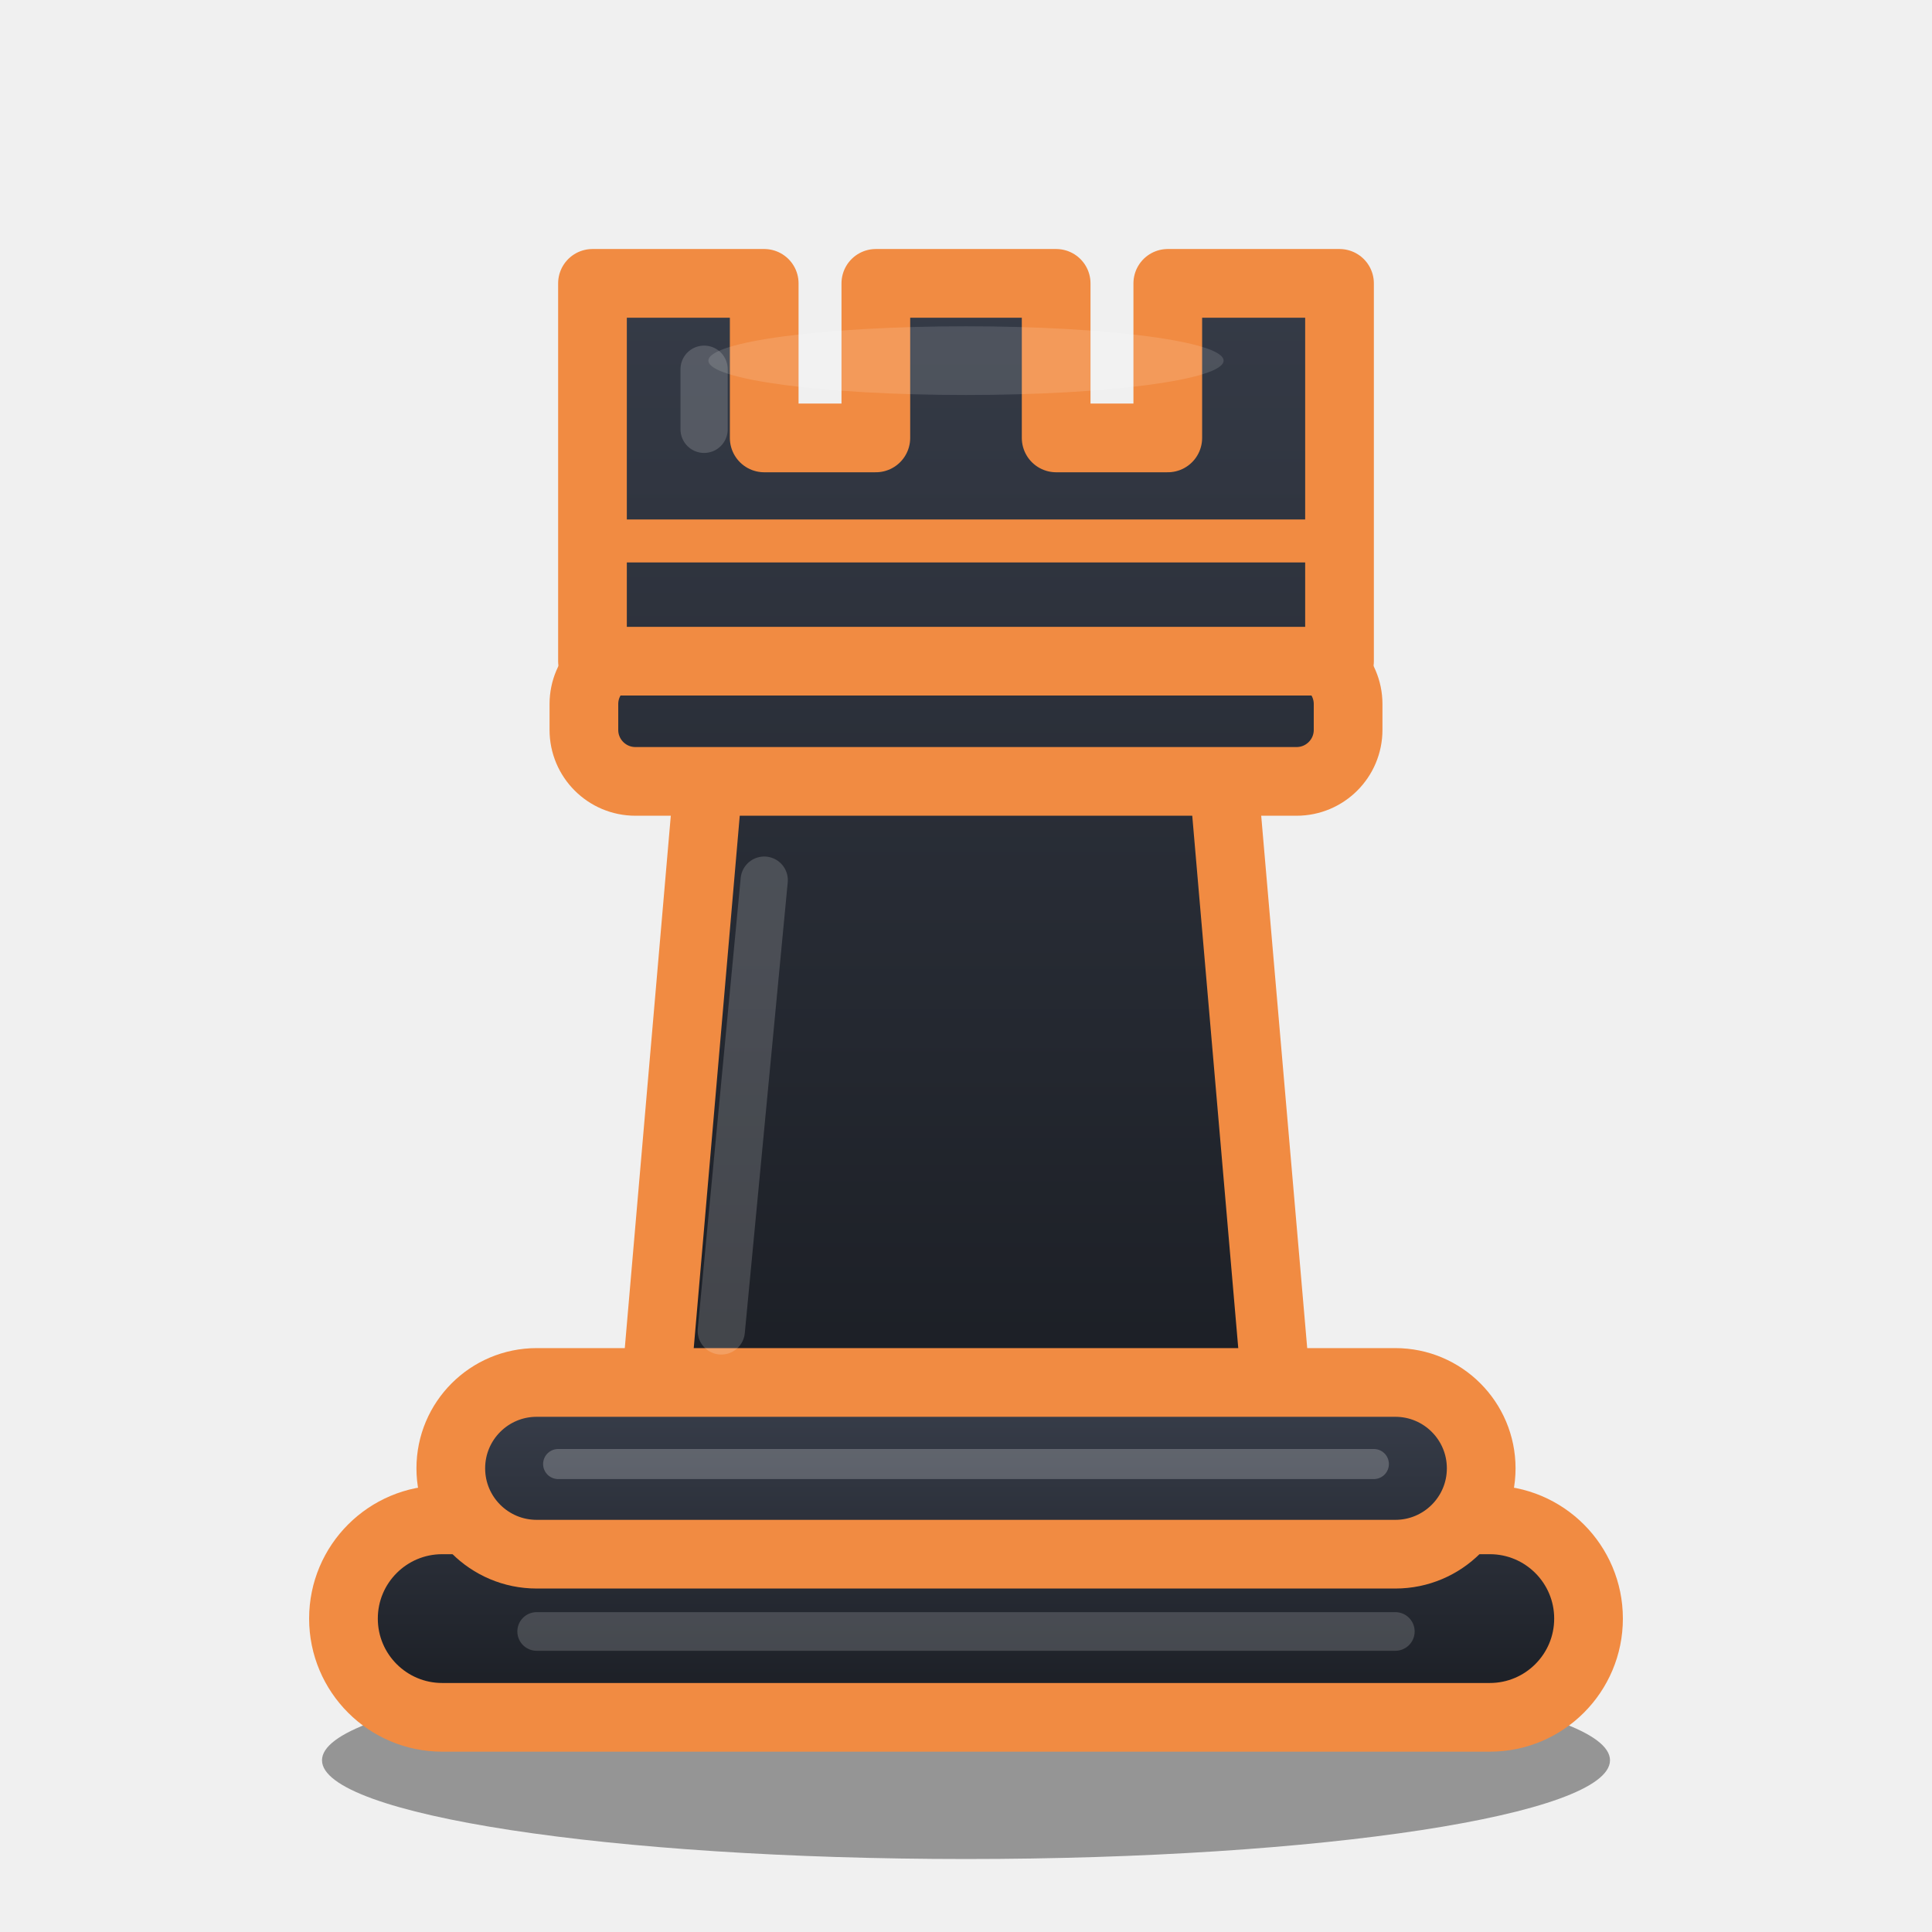
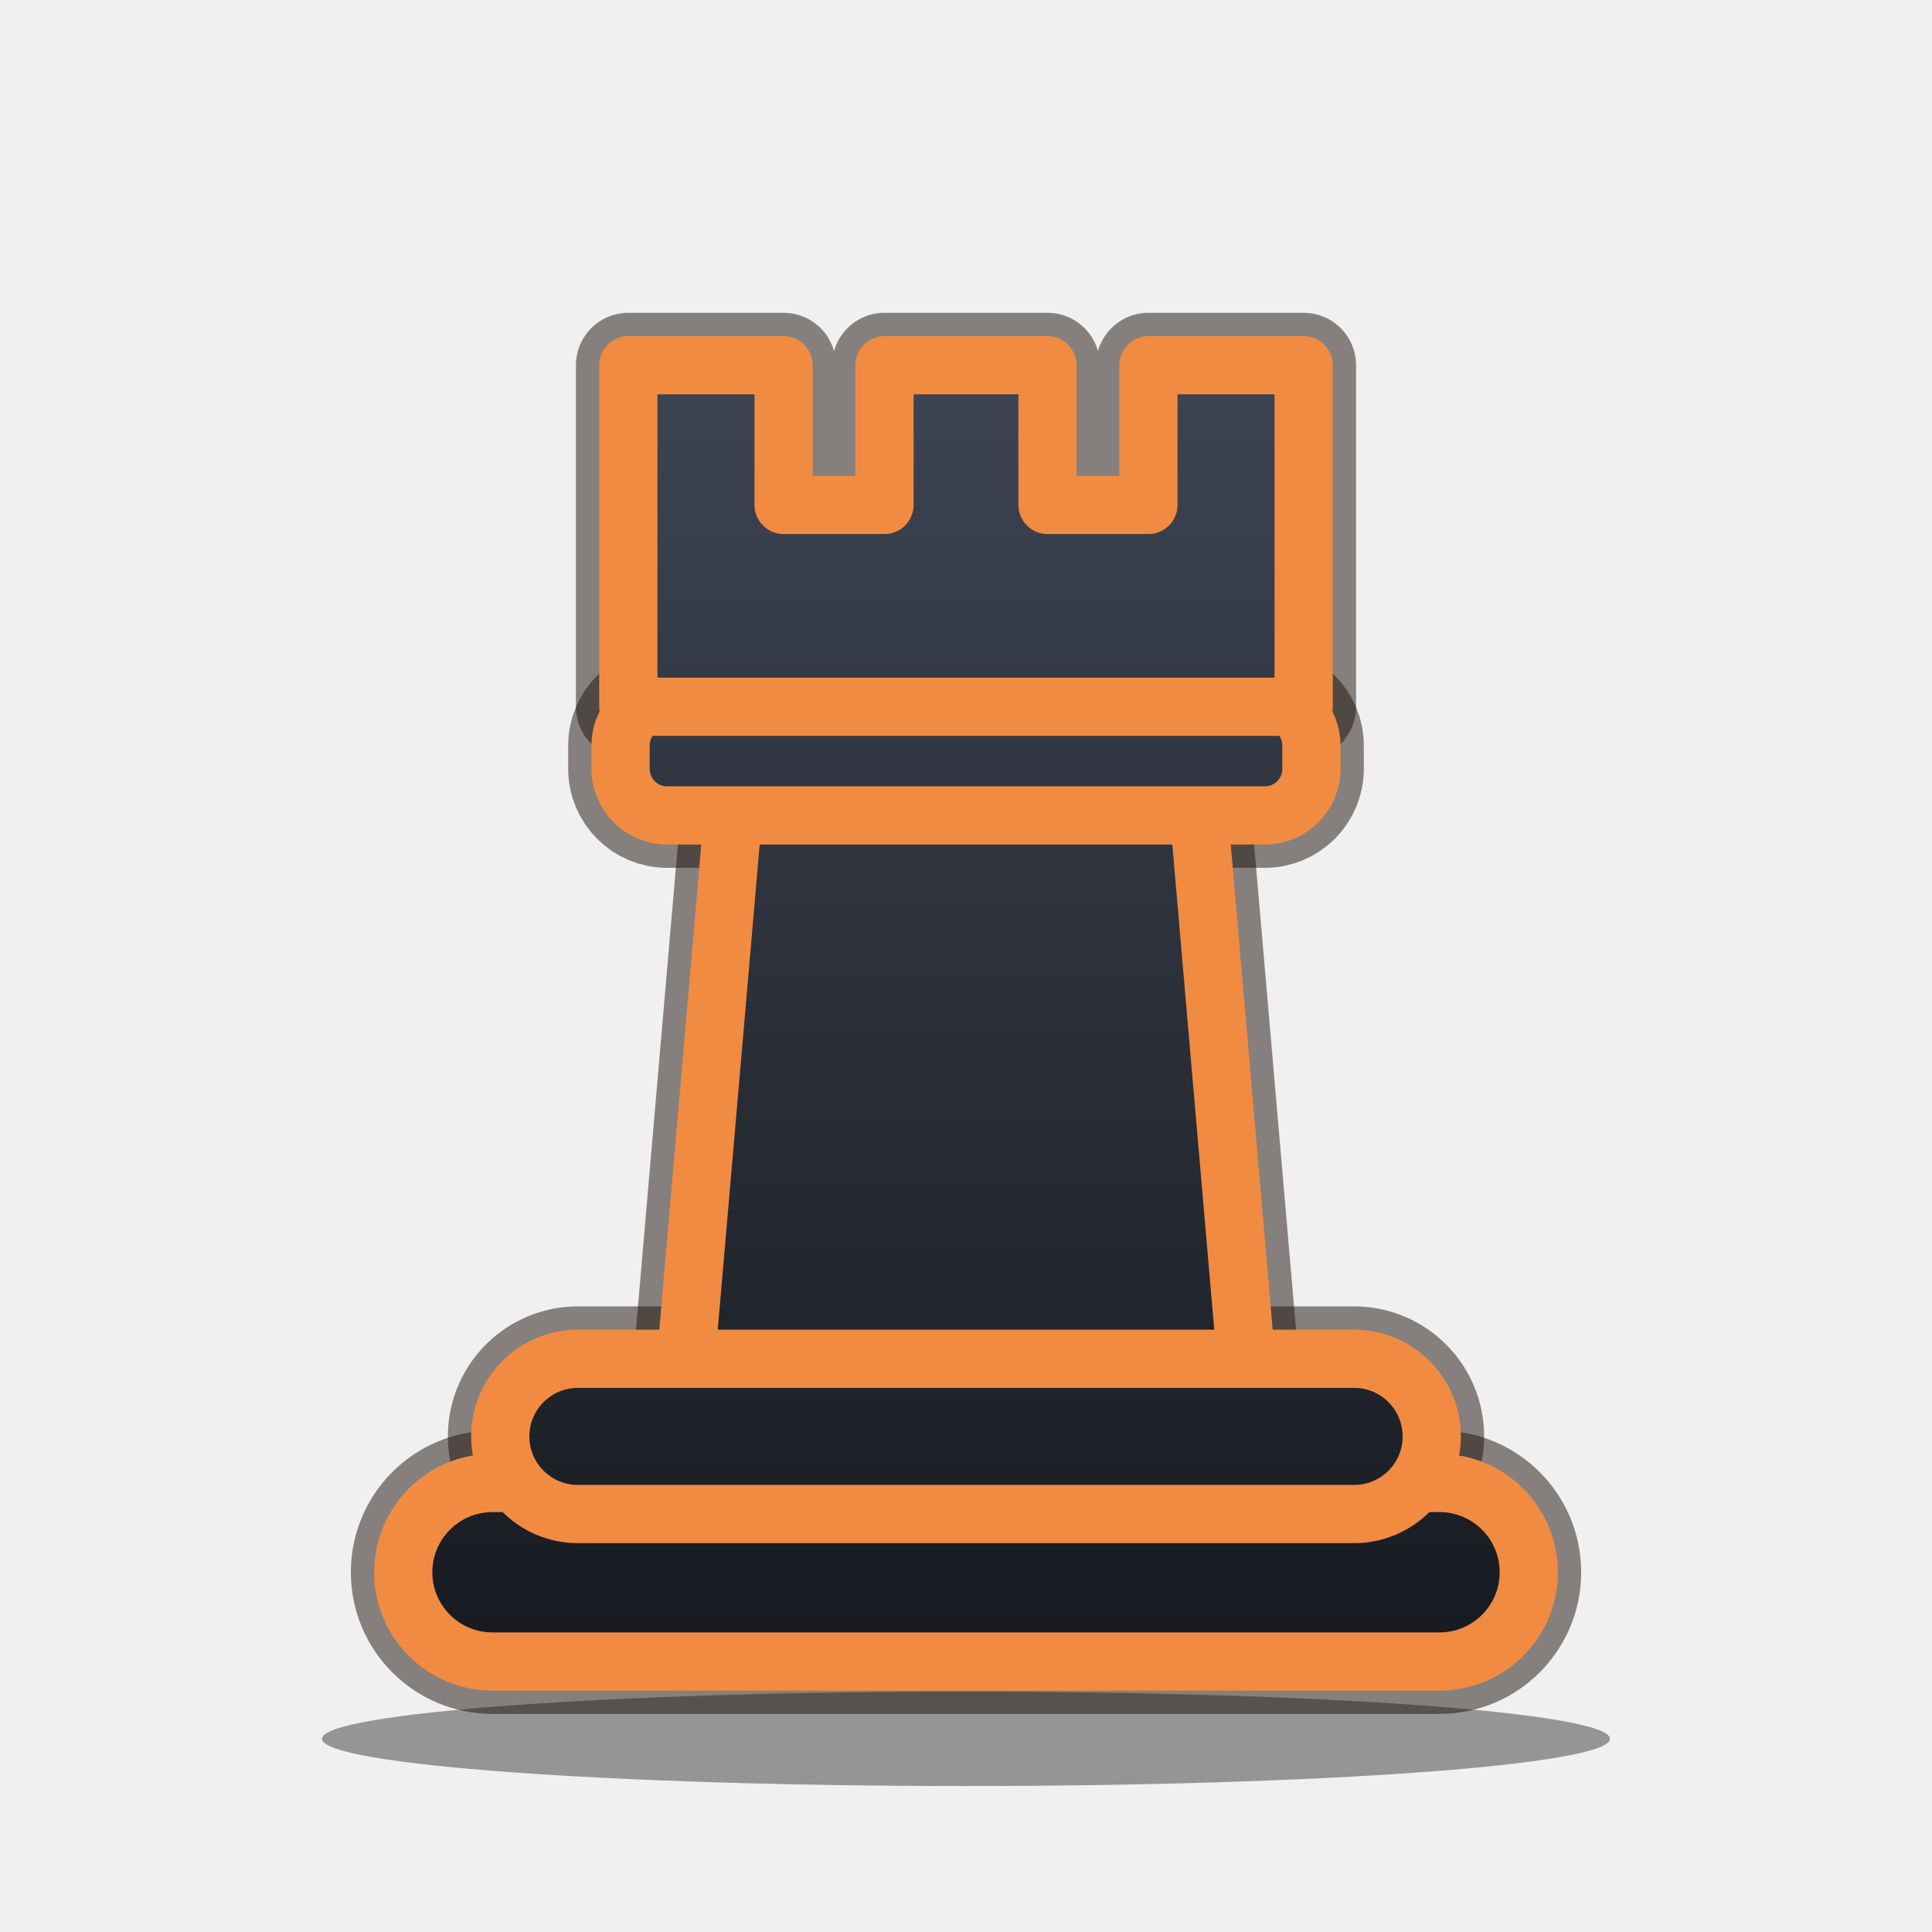
<svg xmlns="http://www.w3.org/2000/svg" viewBox="0 0 45 45">
  <defs>
-     <linearGradient id="cb-bR" gradientUnits="userSpaceOnUse" x1="0" y1="2" x2="0" y2="34">
-       <stop offset="0" stop-color="#3a404d" />
-       <stop offset="1" stop-color="#1a1d23" />
-     </linearGradient>
-     <linearGradient id="cb-bR-b" gradientUnits="userSpaceOnUse" x1="0" y1="32" x2="0" y2="40">
-       <stop offset="0" stop-color="#3a404d" />
-       <stop offset="1" stop-color="#1a1d23" />
+     <linearGradient id="cbR" gradientUnits="userSpaceOnUse" x1="0" y1="2" x2="0" y2="40">
+       <stop offset="0" stop-color="#434a59" />
+       <stop offset="1" stop-color="#171a20" />
    </linearGradient>
  </defs>
-   <ellipse cx="22.5" cy="41" rx="15" ry="2.3" fill="#000" fill-opacity=".38" />
-   <g fill="url(#cb-bR)" stroke="#f18b42" stroke-width="1.6" stroke-linejoin="round" stroke-linecap="round">
-     <path d="M16.6 17L15.2 33.2H29.8L28.4 17Z" />
-     <rect x="13.6" y="15.2" width="17.8" height="3" rx="1.2" />
-     <path d="M13.8 15.4V6.6H17.8V10.2H20.4V6.6H24.6V10.2H27.2V6.6H31.2V15.4Z" />
-     <g fill="url(#cb-bR-b)">
+   <ellipse cx="22.5" cy="40.5" rx="15" ry="1.1" fill="#000" fill-opacity=".38" />
+   <g transform="translate(2.160 2.540) scale(0.904)">
+     <g fill="none" stroke="#1b110a" stroke-opacity=".5" stroke-width="2.7" stroke-linejoin="round" stroke-linecap="round">
+       <path d="M16.6 17L15.2 33.2H29.8L28.4 17Z" />
+       <rect x="13.6" y="15.2" width="17.8" height="3" rx="1.2" />
+       <path d="M13.8 15.4V6.6H17.8V10.2H20.4V6.6H24.6V10.2H27.2V6.6H31.2V15.4Z" />
+       <rect x="8" y="35.4" width="29" height="4.6" rx="2.3" />
+       <rect x="10.5" y="32.2" width="24" height="4" rx="2" />
+     </g>
+     <g fill="url(#cbR)" stroke="#f18b42" stroke-width="1.5" stroke-linejoin="round" stroke-linecap="round">
+       <path d="M16.6 17L15.2 33.2H29.8L28.4 17Z" />
+       <rect x="13.6" y="15.2" width="17.8" height="3" rx="1.2" />
+       <path d="M13.8 15.4V6.6H17.8V10.2H20.4V6.6H24.6V10.2H27.2V6.6H31.2V15.4Z" />
      <rect x="8" y="35.4" width="29" height="4.6" rx="2.3" />
      <rect x="10.5" y="32.2" width="24" height="4" rx="2" />
    </g>
  </g>
-   <ellipse cx="22.5" cy="8.4" rx="6" ry="0.8" fill="#fff" fill-opacity=".13" />
-   <g fill="none" stroke="#f18b42" stroke-width="1" stroke-linecap="round" stroke-linejoin="round">
-     <path d="M14.6 12.6H30.4" />
-   </g>
-   <g fill="none" stroke="#fff" stroke-opacity=".17" stroke-width="1.1" stroke-linecap="round">
-     <path d="M16.4 8.6V10" />
-     <path d="M17.8 20.5L16.8 31" />
-     <path d="M12.5 38H32.5" stroke-width=".9" />
-   </g>
-   <path d="M13 34.1H32" fill="none" stroke="#fff" stroke-opacity=".22" stroke-width=".7" stroke-linecap="round" />
</svg>
